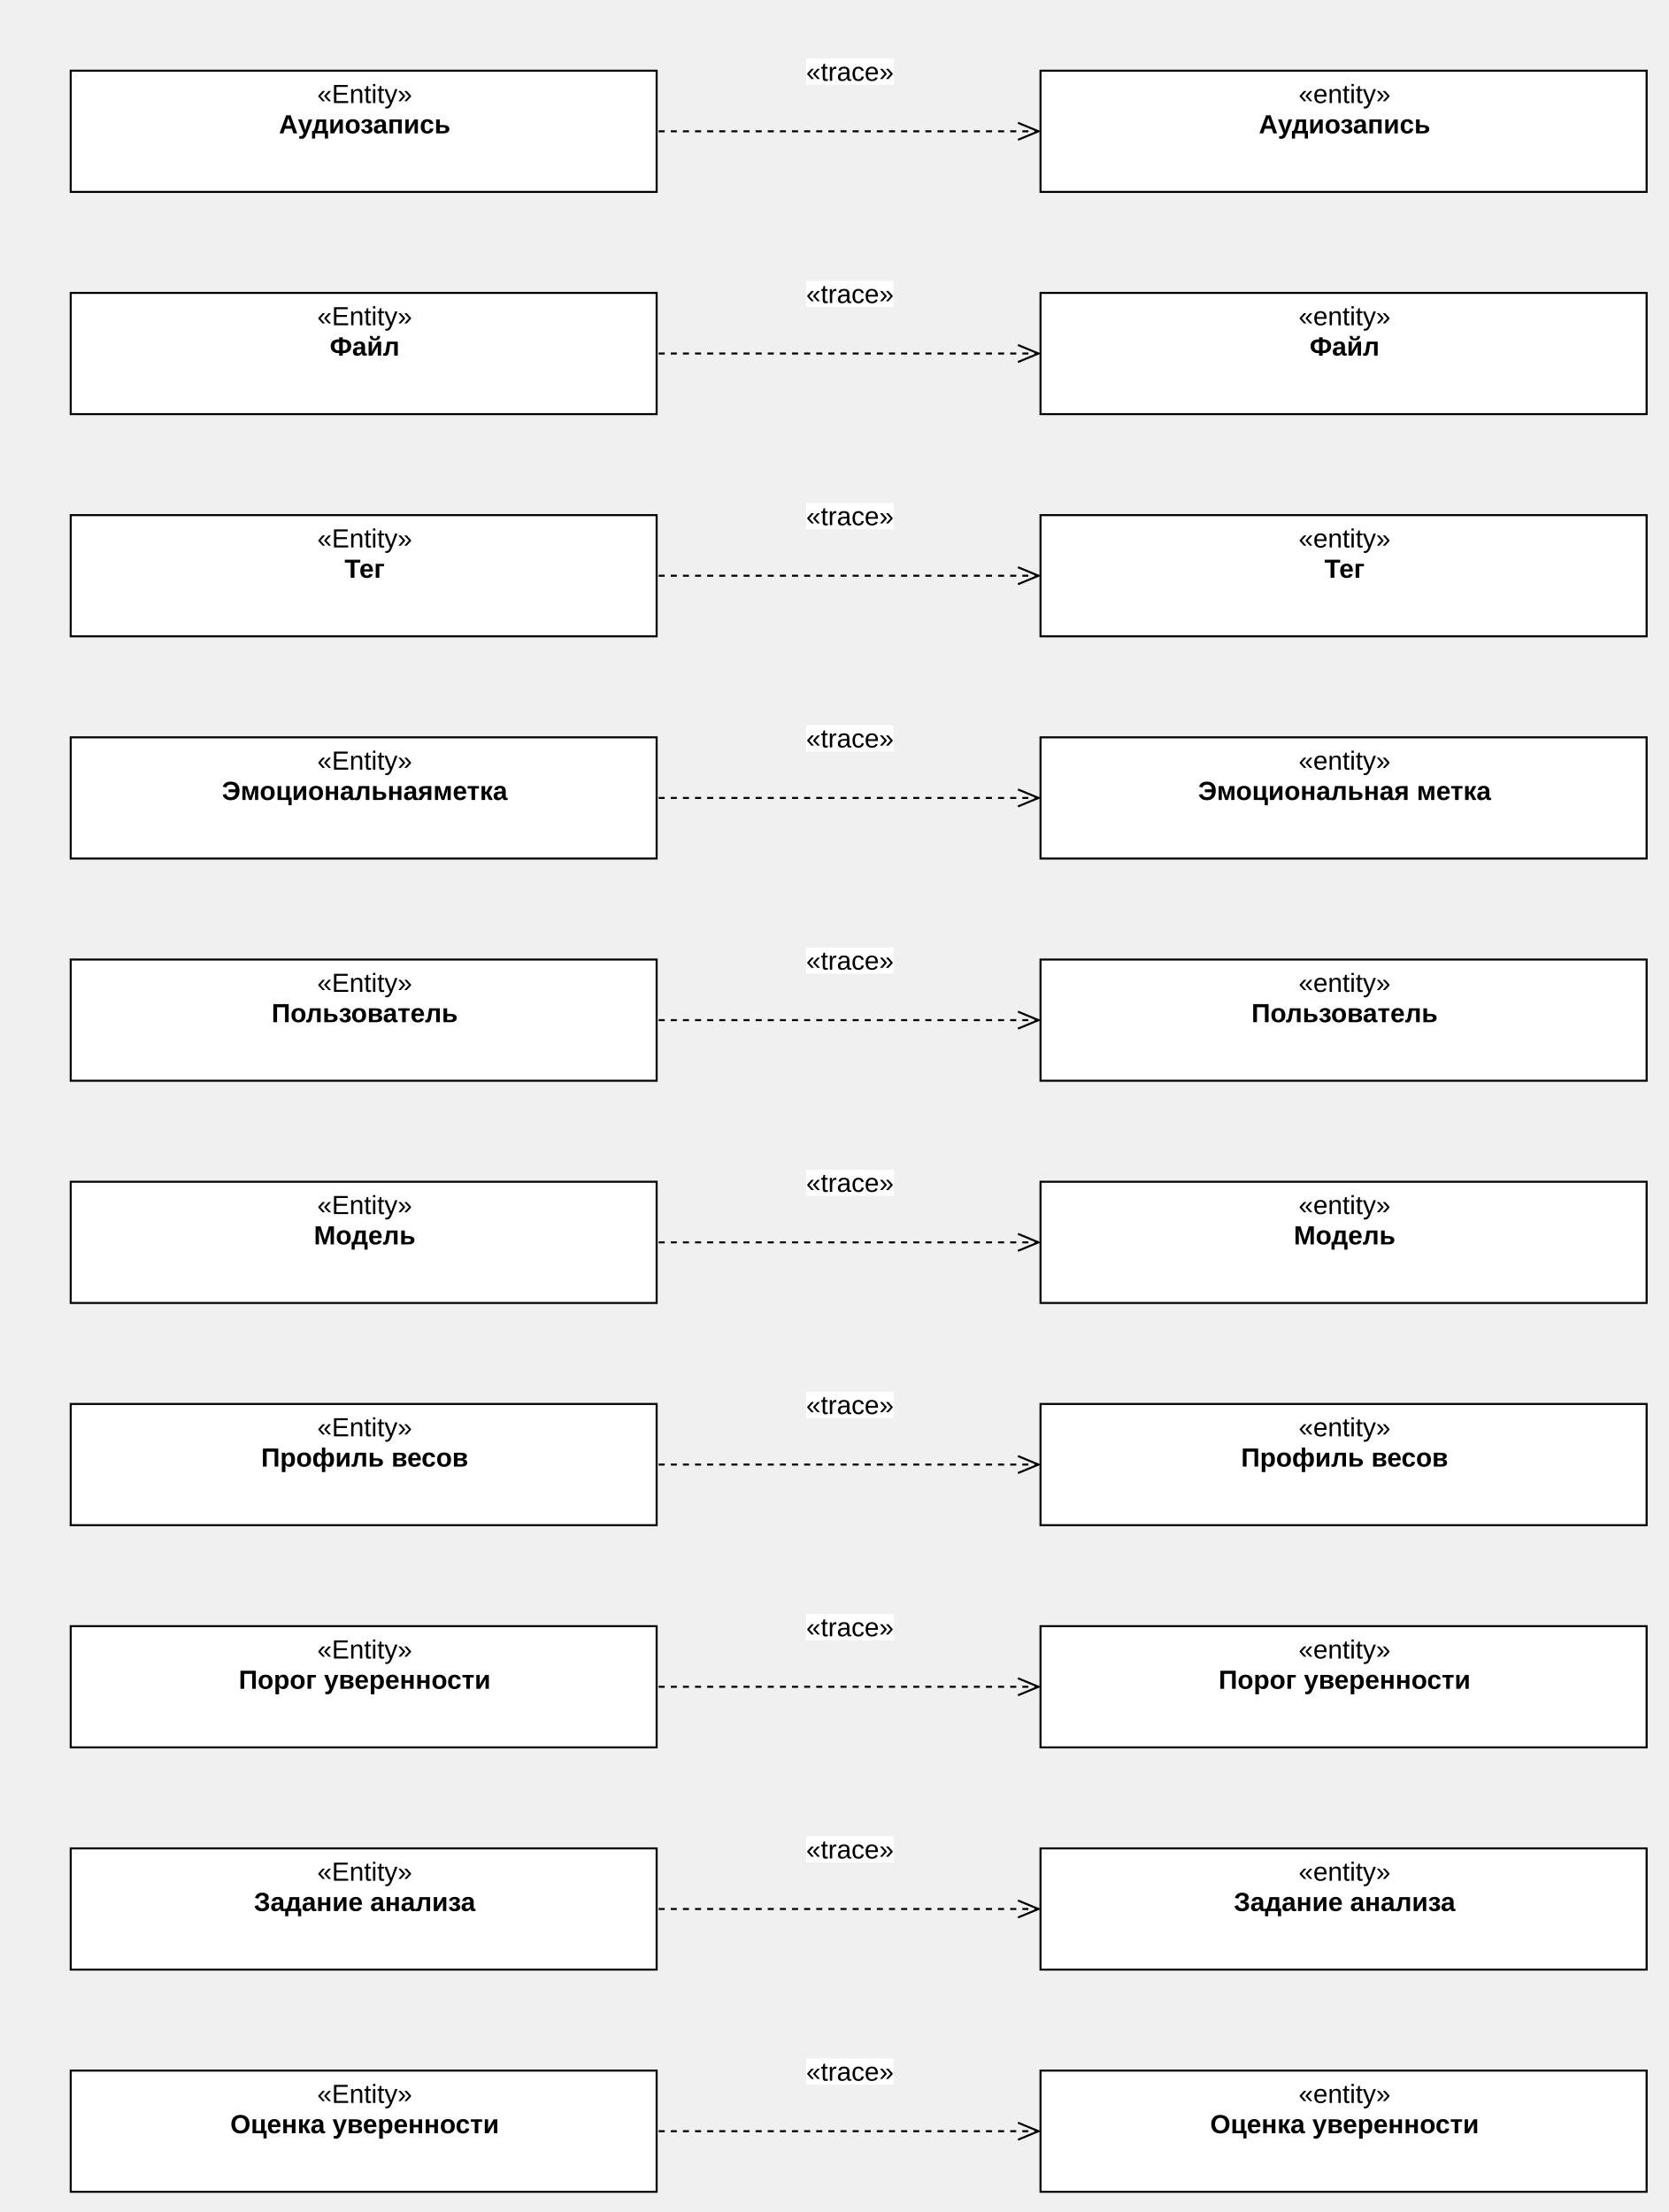
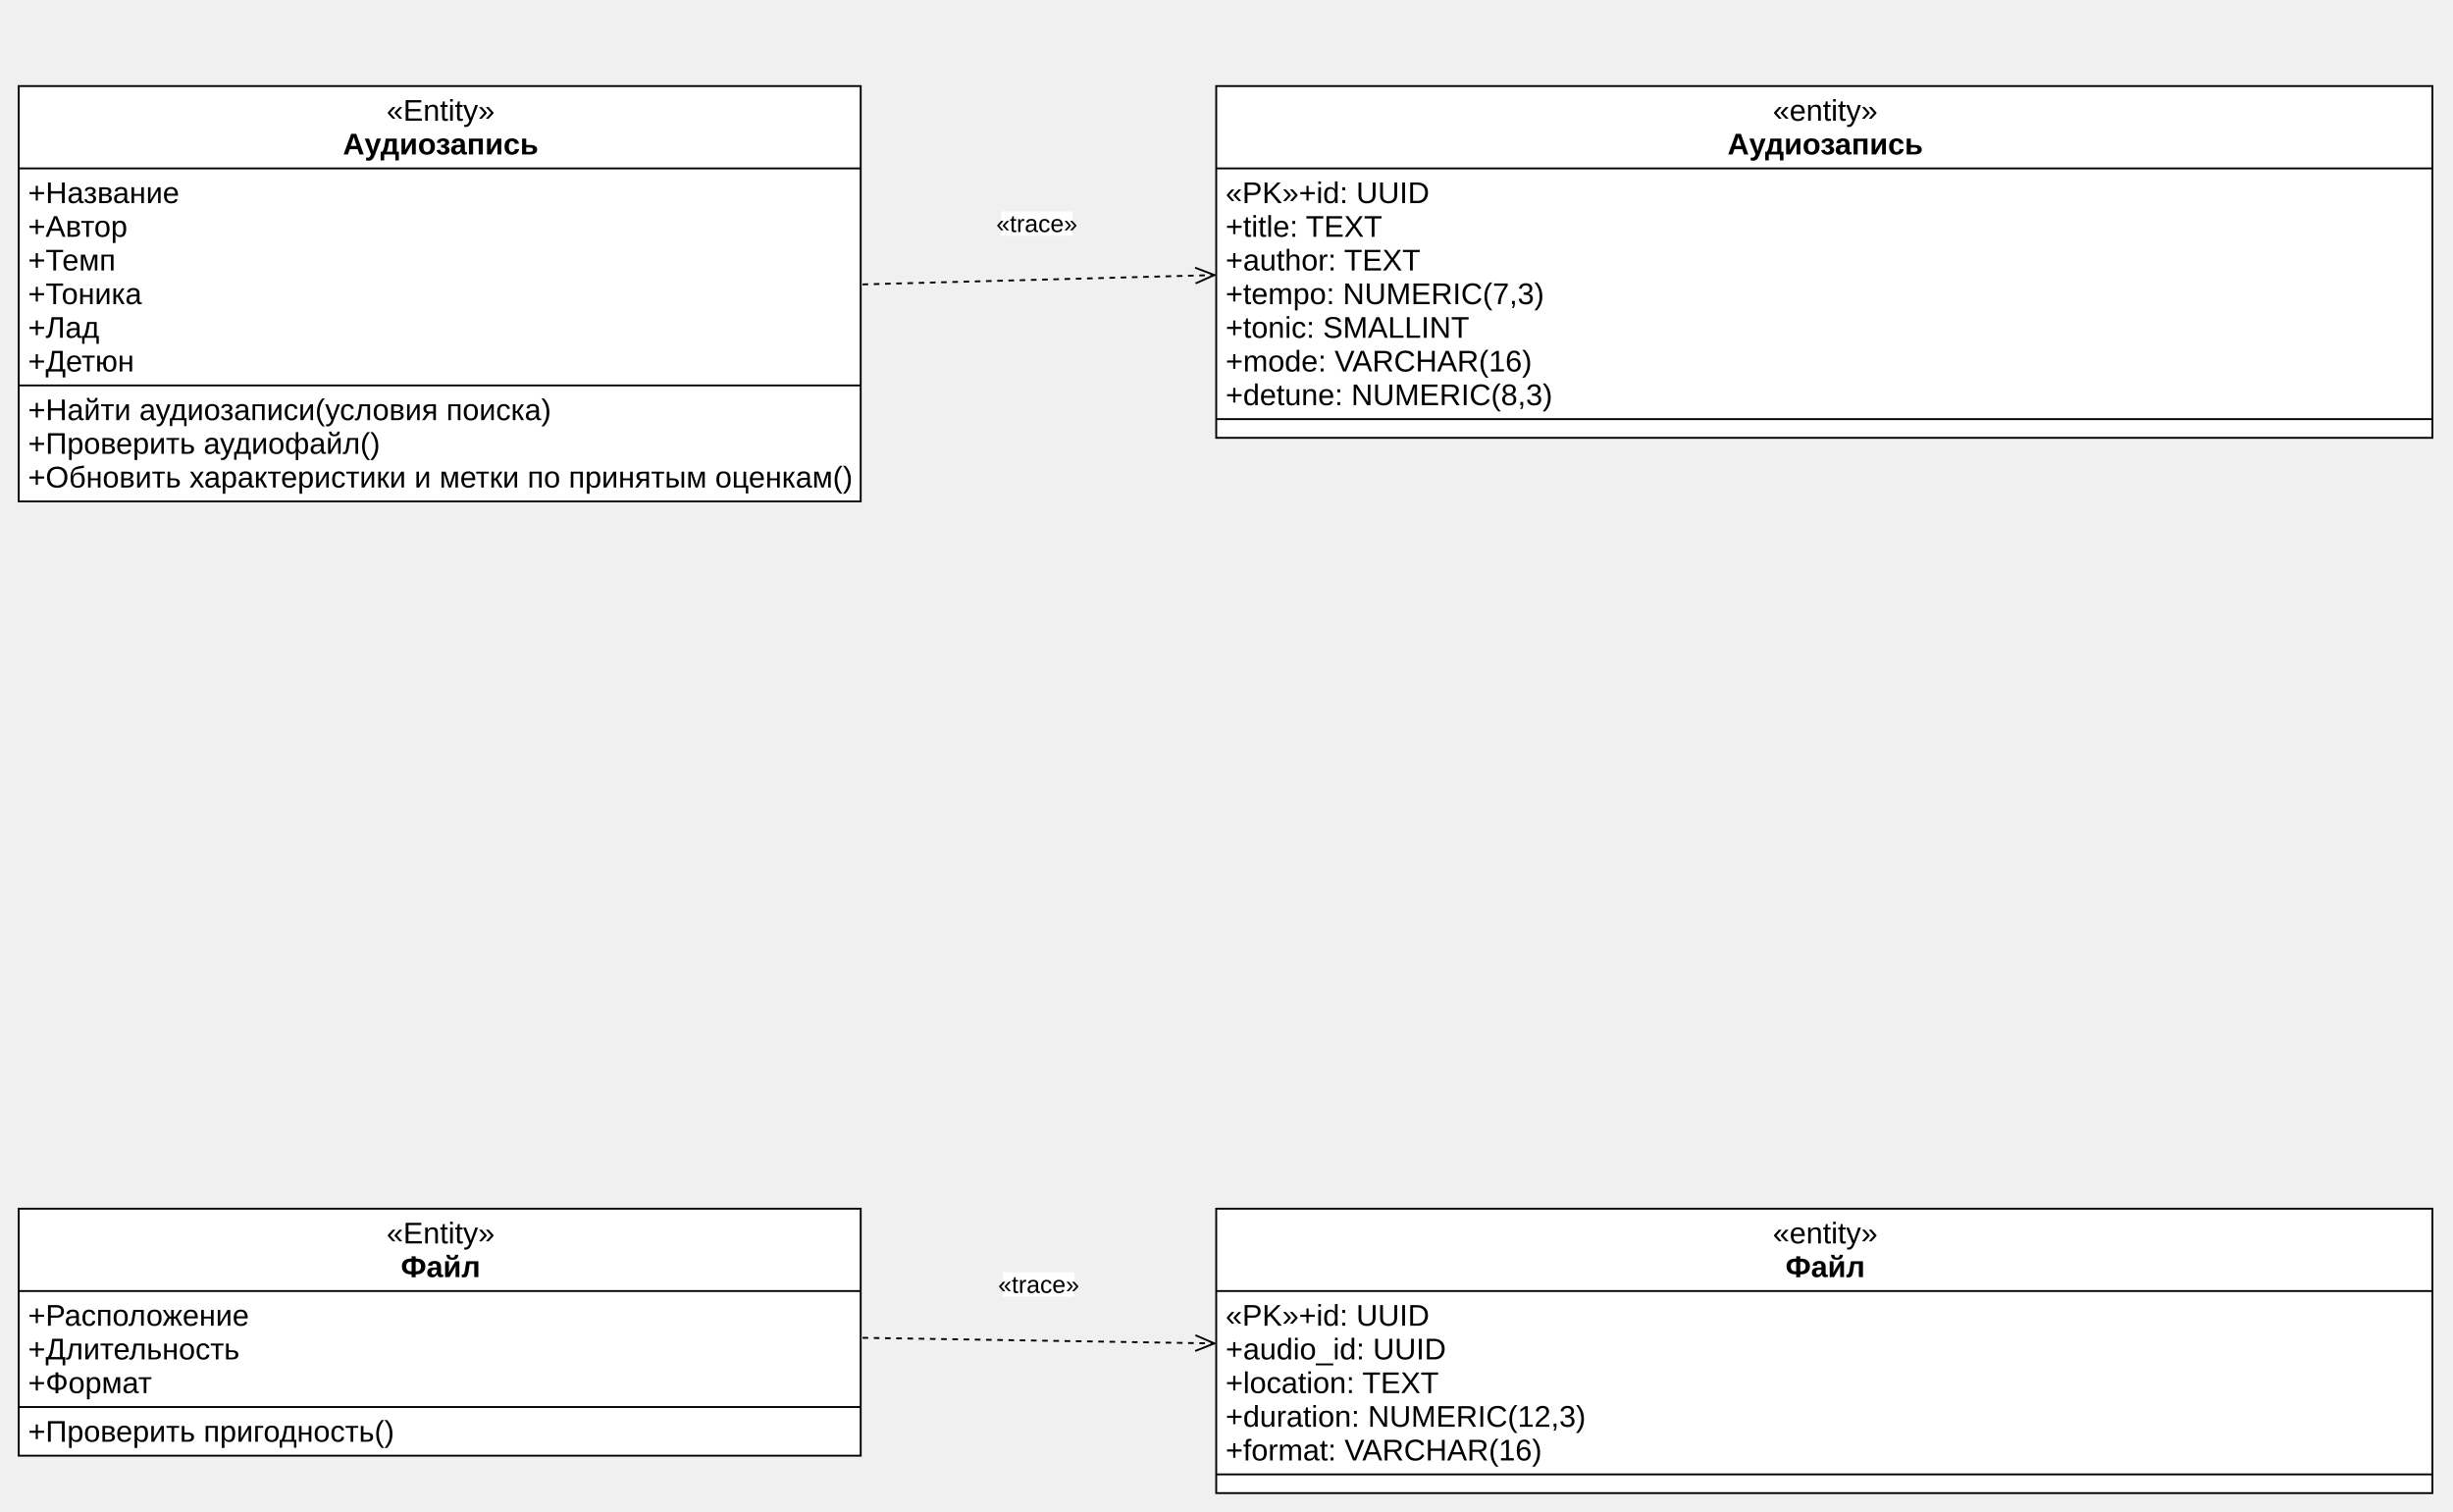
- <svg xmlns="http://www.w3.org/2000/svg" version="1.1" width="826" height="1095">
+ <svg xmlns="http://www.w3.org/2000/svg" version="1.1" width="1311" height="808">
  <defs />
  <g>
    <g>
-       <rect fill="#ffffff" stroke="none" x="30" y="30" width="290" height="60" transform="matrix(1 0 0 1 5 5)" />
-     </g>
-     <g>
-       <path fill="none" stroke="#000000" paint-order="fill stroke markers" d=" M 35 35 L 325 35 L 325 95 L 35 95 L 35 35 Z Z" stroke-miterlimit="10" stroke-dasharray="" />
-     </g>
-     <g>
-       <g>
-         <path fill="none" stroke="none" />
-         <text fill="#000000" stroke="none" font-family="Arial" font-size="13px" font-style="normal" font-weight="normal" text-decoration="undefined" x="175.5" y="41.5" text-anchor="middle" dominant-baseline="central" transform="matrix(1 0 0 1 5 5)">«Entity»</text>
-       </g>
-     </g>
-     <g>
-       <g>
-         <path fill="none" stroke="none" />
-         <text fill="#000000" stroke="none" font-family="Arial" font-size="13px" font-style="normal" font-weight="bold" text-decoration="undefined" x="175.5" y="56.5" text-anchor="middle" dominant-baseline="central" transform="matrix(1 0 0 1 5 5)">Аудиозапись</text>
-       </g>
-     </g>
-     <g>
-       <rect fill="#ffffff" stroke="none" x="510" y="30" width="300" height="60" transform="matrix(1 0 0 1 5 5)" />
-     </g>
-     <g>
-       <path fill="none" stroke="#000000" paint-order="fill stroke markers" d=" M 515 35 L 815 35 L 815 95 L 515 95 L 515 35 Z Z" stroke-miterlimit="10" stroke-dasharray="" />
-     </g>
-     <g>
-       <g>
-         <path fill="none" stroke="none" />
-         <text fill="#000000" stroke="none" font-family="Arial" font-size="13px" font-style="normal" font-weight="normal" text-decoration="undefined" x="660.5" y="41.5" text-anchor="middle" dominant-baseline="central" transform="matrix(1 0 0 1 5 5)">«entity»</text>
-       </g>
-     </g>
-     <g>
-       <g>
-         <path fill="none" stroke="none" />
-         <text fill="#000000" stroke="none" font-family="Arial" font-size="13px" font-style="normal" font-weight="bold" text-decoration="undefined" x="660.5" y="56.5" text-anchor="middle" dominant-baseline="central" transform="matrix(1 0 0 1 5 5)">Аудиозапись</text>
-       </g>
-     </g>
-     <g>
-       <path fill="none" stroke="#000000" paint-order="fill stroke markers" d=" M 326 65 L 514 65" stroke-miterlimit="10" stroke-dasharray="3" />
-     </g>
-     <g>
-       <path fill="none" stroke="#000000" paint-order="fill stroke markers" d=" M 503.837 69.21 L 514 65 L 503.837 60.79" stroke-miterlimit="10" stroke-dasharray="" />
-     </g>
-     <g>
-       <rect fill="#ffffff" stroke="none" x="394" y="24" width="43.361" height="13" transform="matrix(1 0 0 1 5 5)" />
-     </g>
-     <g>
-       <g>
-         <path fill="none" stroke="none" />
-         <text fill="#000000" stroke="none" font-family="Arial" font-size="13px" font-style="normal" font-weight="normal" text-decoration="undefined" x="415.68" y="30.5" text-anchor="middle" dominant-baseline="central" transform="matrix(1 0 0 1 5 5)">«trace»</text>
-       </g>
-     </g>
-     <g>
-       <rect fill="#ffffff" stroke="none" x="30" y="140" width="290" height="60" transform="matrix(1 0 0 1 5 5)" />
-     </g>
-     <g>
-       <path fill="none" stroke="#000000" paint-order="fill stroke markers" d=" M 35 145 L 325 145 L 325 205 L 35 205 L 35 145 Z Z" stroke-miterlimit="10" stroke-dasharray="" />
-     </g>
-     <g>
-       <g>
-         <path fill="none" stroke="none" />
-         <text fill="#000000" stroke="none" font-family="Arial" font-size="13px" font-style="normal" font-weight="normal" text-decoration="undefined" x="175.5" y="151.5" text-anchor="middle" dominant-baseline="central" transform="matrix(1 0 0 1 5 5)">«Entity»</text>
-       </g>
-     </g>
-     <g>
-       <g>
-         <path fill="none" stroke="none" />
-         <text fill="#000000" stroke="none" font-family="Arial" font-size="13px" font-style="normal" font-weight="bold" text-decoration="undefined" x="175.5" y="166.5" text-anchor="middle" dominant-baseline="central" transform="matrix(1 0 0 1 5 5)">Файл</text>
-       </g>
-     </g>
-     <g>
-       <rect fill="#ffffff" stroke="none" x="510" y="140" width="300" height="60" transform="matrix(1 0 0 1 5 5)" />
-     </g>
-     <g>
-       <path fill="none" stroke="#000000" paint-order="fill stroke markers" d=" M 515 145 L 815 145 L 815 205 L 515 205 L 515 145 Z Z" stroke-miterlimit="10" stroke-dasharray="" />
-     </g>
-     <g>
-       <g>
-         <path fill="none" stroke="none" />
-         <text fill="#000000" stroke="none" font-family="Arial" font-size="13px" font-style="normal" font-weight="normal" text-decoration="undefined" x="660.5" y="151.5" text-anchor="middle" dominant-baseline="central" transform="matrix(1 0 0 1 5 5)">«entity»</text>
-       </g>
-     </g>
-     <g>
-       <g>
-         <path fill="none" stroke="none" />
-         <text fill="#000000" stroke="none" font-family="Arial" font-size="13px" font-style="normal" font-weight="bold" text-decoration="undefined" x="660.5" y="166.5" text-anchor="middle" dominant-baseline="central" transform="matrix(1 0 0 1 5 5)">Файл</text>
-       </g>
-     </g>
-     <g>
-       <path fill="none" stroke="#000000" paint-order="fill stroke markers" d=" M 326 175 L 514 175" stroke-miterlimit="10" stroke-dasharray="3" />
-     </g>
-     <g>
-       <path fill="none" stroke="#000000" paint-order="fill stroke markers" d=" M 503.837 179.21 L 514 175 L 503.837 170.79" stroke-miterlimit="10" stroke-dasharray="" />
-     </g>
-     <g>
-       <rect fill="#ffffff" stroke="none" x="394" y="134" width="43.361" height="13" transform="matrix(1 0 0 1 5 5)" />
-     </g>
-     <g>
-       <g>
-         <path fill="none" stroke="none" />
-         <text fill="#000000" stroke="none" font-family="Arial" font-size="13px" font-style="normal" font-weight="normal" text-decoration="undefined" x="415.68" y="140.5" text-anchor="middle" dominant-baseline="central" transform="matrix(1 0 0 1 5 5)">«trace»</text>
-       </g>
-     </g>
-     <g>
-       <rect fill="#ffffff" stroke="none" x="30" y="250" width="290" height="60" transform="matrix(1 0 0 1 5 5)" />
-     </g>
-     <g>
-       <path fill="none" stroke="#000000" paint-order="fill stroke markers" d=" M 35 255 L 325 255 L 325 315 L 35 315 L 35 255 Z Z" stroke-miterlimit="10" stroke-dasharray="" />
-     </g>
-     <g>
-       <g>
-         <path fill="none" stroke="none" />
-         <text fill="#000000" stroke="none" font-family="Arial" font-size="13px" font-style="normal" font-weight="normal" text-decoration="undefined" x="175.5" y="261.5" text-anchor="middle" dominant-baseline="central" transform="matrix(1 0 0 1 5 5)">«Entity»</text>
-       </g>
-     </g>
-     <g>
-       <g>
-         <path fill="none" stroke="none" />
-         <text fill="#000000" stroke="none" font-family="Arial" font-size="13px" font-style="normal" font-weight="bold" text-decoration="undefined" x="175.5" y="276.5" text-anchor="middle" dominant-baseline="central" transform="matrix(1 0 0 1 5 5)">Тег</text>
-       </g>
-     </g>
-     <g>
-       <rect fill="#ffffff" stroke="none" x="510" y="250" width="300" height="60" transform="matrix(1 0 0 1 5 5)" />
-     </g>
-     <g>
-       <path fill="none" stroke="#000000" paint-order="fill stroke markers" d=" M 515 255 L 815 255 L 815 315 L 515 315 L 515 255 Z Z" stroke-miterlimit="10" stroke-dasharray="" />
-     </g>
-     <g>
-       <g>
-         <path fill="none" stroke="none" />
-         <text fill="#000000" stroke="none" font-family="Arial" font-size="13px" font-style="normal" font-weight="normal" text-decoration="undefined" x="660.5" y="261.5" text-anchor="middle" dominant-baseline="central" transform="matrix(1 0 0 1 5 5)">«entity»</text>
-       </g>
-     </g>
-     <g>
-       <g>
-         <path fill="none" stroke="none" />
-         <text fill="#000000" stroke="none" font-family="Arial" font-size="13px" font-style="normal" font-weight="bold" text-decoration="undefined" x="660.5" y="276.5" text-anchor="middle" dominant-baseline="central" transform="matrix(1 0 0 1 5 5)">Тег</text>
-       </g>
-     </g>
-     <g>
-       <path fill="none" stroke="#000000" paint-order="fill stroke markers" d=" M 326 285 L 514 285" stroke-miterlimit="10" stroke-dasharray="3" />
-     </g>
-     <g>
-       <path fill="none" stroke="#000000" paint-order="fill stroke markers" d=" M 503.837 289.21 L 514 285 L 503.837 280.79" stroke-miterlimit="10" stroke-dasharray="" />
-     </g>
-     <g>
-       <rect fill="#ffffff" stroke="none" x="394" y="244" width="43.361" height="13" transform="matrix(1 0 0 1 5 5)" />
-     </g>
-     <g>
-       <g>
-         <path fill="none" stroke="none" />
-         <text fill="#000000" stroke="none" font-family="Arial" font-size="13px" font-style="normal" font-weight="normal" text-decoration="undefined" x="415.68" y="250.5" text-anchor="middle" dominant-baseline="central" transform="matrix(1 0 0 1 5 5)">«trace»</text>
-       </g>
-     </g>
-     <g>
-       <rect fill="#ffffff" stroke="none" x="30" y="360" width="290" height="60" transform="matrix(1 0 0 1 5 5)" />
-     </g>
-     <g>
-       <path fill="none" stroke="#000000" paint-order="fill stroke markers" d=" M 35 365 L 325 365 L 325 425 L 35 425 L 35 365 Z Z" stroke-miterlimit="10" stroke-dasharray="" />
-     </g>
-     <g>
-       <g>
-         <path fill="none" stroke="none" />
-         <text fill="#000000" stroke="none" font-family="Arial" font-size="13px" font-style="normal" font-weight="normal" text-decoration="undefined" x="175.5" y="371.5" text-anchor="middle" dominant-baseline="central" transform="matrix(1 0 0 1 5 5)">«Entity»</text>
-       </g>
-     </g>
-     <g>
-       <g>
-         <path fill="none" stroke="none" />
-         <text fill="#000000" stroke="none" font-family="Arial" font-size="13px" font-style="normal" font-weight="bold" text-decoration="undefined" x="175.5" y="386.5" text-anchor="middle" dominant-baseline="central" transform="matrix(1 0 0 1 5 5)">Эмоциональная
- метка</text>
-       </g>
-     </g>
-     <g>
-       <rect fill="#ffffff" stroke="none" x="510" y="360" width="300" height="60" transform="matrix(1 0 0 1 5 5)" />
-     </g>
-     <g>
-       <path fill="none" stroke="#000000" paint-order="fill stroke markers" d=" M 515 365 L 815 365 L 815 425 L 515 425 L 515 365 Z Z" stroke-miterlimit="10" stroke-dasharray="" />
-     </g>
-     <g>
-       <g>
-         <path fill="none" stroke="none" />
-         <text fill="#000000" stroke="none" font-family="Arial" font-size="13px" font-style="normal" font-weight="normal" text-decoration="undefined" x="660.5" y="371.5" text-anchor="middle" dominant-baseline="central" transform="matrix(1 0 0 1 5 5)">«entity»</text>
-       </g>
-     </g>
-     <g>
-       <g>
-         <path fill="none" stroke="none" />
-         <text fill="#000000" stroke="none" font-family="Arial" font-size="13px" font-style="normal" font-weight="bold" text-decoration="undefined" x="660.5" y="386.5" text-anchor="middle" dominant-baseline="central" transform="matrix(1 0 0 1 5 5)">Эмоциональная метка</text>
-       </g>
-     </g>
-     <g>
-       <path fill="none" stroke="#000000" paint-order="fill stroke markers" d=" M 326 395 L 514 395" stroke-miterlimit="10" stroke-dasharray="3" />
-     </g>
-     <g>
-       <path fill="none" stroke="#000000" paint-order="fill stroke markers" d=" M 503.837 399.21 L 514 395 L 503.837 390.79" stroke-miterlimit="10" stroke-dasharray="" />
-     </g>
-     <g>
-       <rect fill="#ffffff" stroke="none" x="394" y="354" width="43.361" height="13" transform="matrix(1 0 0 1 5 5)" />
-     </g>
-     <g>
-       <g>
-         <path fill="none" stroke="none" />
-         <text fill="#000000" stroke="none" font-family="Arial" font-size="13px" font-style="normal" font-weight="normal" text-decoration="undefined" x="415.68" y="360.5" text-anchor="middle" dominant-baseline="central" transform="matrix(1 0 0 1 5 5)">«trace»</text>
-       </g>
-     </g>
-     <g>
-       <rect fill="#ffffff" stroke="none" x="30" y="470" width="290" height="60" transform="matrix(1 0 0 1 5 5)" />
-     </g>
-     <g>
-       <path fill="none" stroke="#000000" paint-order="fill stroke markers" d=" M 35 475 L 325 475 L 325 535 L 35 535 L 35 475 Z Z" stroke-miterlimit="10" stroke-dasharray="" />
-     </g>
-     <g>
-       <g>
-         <path fill="none" stroke="none" />
-         <text fill="#000000" stroke="none" font-family="Arial" font-size="13px" font-style="normal" font-weight="normal" text-decoration="undefined" x="175.5" y="481.5" text-anchor="middle" dominant-baseline="central" transform="matrix(1 0 0 1 5 5)">«Entity»</text>
-       </g>
-     </g>
-     <g>
-       <g>
-         <path fill="none" stroke="none" />
-         <text fill="#000000" stroke="none" font-family="Arial" font-size="13px" font-style="normal" font-weight="bold" text-decoration="undefined" x="175.5" y="496.5" text-anchor="middle" dominant-baseline="central" transform="matrix(1 0 0 1 5 5)">Пользователь</text>
-       </g>
-     </g>
-     <g>
-       <rect fill="#ffffff" stroke="none" x="510" y="470" width="300" height="60" transform="matrix(1 0 0 1 5 5)" />
-     </g>
-     <g>
-       <path fill="none" stroke="#000000" paint-order="fill stroke markers" d=" M 515 475 L 815 475 L 815 535 L 515 535 L 515 475 Z Z" stroke-miterlimit="10" stroke-dasharray="" />
-     </g>
-     <g>
-       <g>
-         <path fill="none" stroke="none" />
-         <text fill="#000000" stroke="none" font-family="Arial" font-size="13px" font-style="normal" font-weight="normal" text-decoration="undefined" x="660.5" y="481.5" text-anchor="middle" dominant-baseline="central" transform="matrix(1 0 0 1 5 5)">«entity»</text>
-       </g>
-     </g>
-     <g>
-       <g>
-         <path fill="none" stroke="none" />
-         <text fill="#000000" stroke="none" font-family="Arial" font-size="13px" font-style="normal" font-weight="bold" text-decoration="undefined" x="660.5" y="496.5" text-anchor="middle" dominant-baseline="central" transform="matrix(1 0 0 1 5 5)">Пользователь</text>
-       </g>
-     </g>
-     <g>
-       <path fill="none" stroke="#000000" paint-order="fill stroke markers" d=" M 326 505 L 514 505" stroke-miterlimit="10" stroke-dasharray="3" />
-     </g>
-     <g>
-       <path fill="none" stroke="#000000" paint-order="fill stroke markers" d=" M 503.837 509.21 L 514 505 L 503.837 500.79" stroke-miterlimit="10" stroke-dasharray="" />
-     </g>
-     <g>
-       <rect fill="#ffffff" stroke="none" x="394" y="464" width="43.361" height="13" transform="matrix(1 0 0 1 5 5)" />
-     </g>
-     <g>
-       <g>
-         <path fill="none" stroke="none" />
-         <text fill="#000000" stroke="none" font-family="Arial" font-size="13px" font-style="normal" font-weight="normal" text-decoration="undefined" x="415.68" y="470.5" text-anchor="middle" dominant-baseline="central" transform="matrix(1 0 0 1 5 5)">«trace»</text>
-       </g>
-     </g>
-     <g>
-       <rect fill="#ffffff" stroke="none" x="30" y="580" width="290" height="60" transform="matrix(1 0 0 1 5 5)" />
-     </g>
-     <g>
-       <path fill="none" stroke="#000000" paint-order="fill stroke markers" d=" M 35 585 L 325 585 L 325 645 L 35 645 L 35 585 Z Z" stroke-miterlimit="10" stroke-dasharray="" />
-     </g>
-     <g>
-       <g>
-         <path fill="none" stroke="none" />
-         <text fill="#000000" stroke="none" font-family="Arial" font-size="13px" font-style="normal" font-weight="normal" text-decoration="undefined" x="175.5" y="591.5" text-anchor="middle" dominant-baseline="central" transform="matrix(1 0 0 1 5 5)">«Entity»</text>
-       </g>
-     </g>
-     <g>
-       <g>
-         <path fill="none" stroke="none" />
-         <text fill="#000000" stroke="none" font-family="Arial" font-size="13px" font-style="normal" font-weight="bold" text-decoration="undefined" x="175.5" y="606.5" text-anchor="middle" dominant-baseline="central" transform="matrix(1 0 0 1 5 5)">Модель</text>
-       </g>
-     </g>
-     <g>
-       <rect fill="#ffffff" stroke="none" x="510" y="580" width="300" height="60" transform="matrix(1 0 0 1 5 5)" />
-     </g>
-     <g>
-       <path fill="none" stroke="#000000" paint-order="fill stroke markers" d=" M 515 585 L 815 585 L 815 645 L 515 645 L 515 585 Z Z" stroke-miterlimit="10" stroke-dasharray="" />
-     </g>
-     <g>
-       <g>
-         <path fill="none" stroke="none" />
-         <text fill="#000000" stroke="none" font-family="Arial" font-size="13px" font-style="normal" font-weight="normal" text-decoration="undefined" x="660.5" y="591.5" text-anchor="middle" dominant-baseline="central" transform="matrix(1 0 0 1 5 5)">«entity»</text>
-       </g>
-     </g>
-     <g>
-       <g>
-         <path fill="none" stroke="none" />
-         <text fill="#000000" stroke="none" font-family="Arial" font-size="13px" font-style="normal" font-weight="bold" text-decoration="undefined" x="660.5" y="606.5" text-anchor="middle" dominant-baseline="central" transform="matrix(1 0 0 1 5 5)">Модель</text>
-       </g>
-     </g>
-     <g>
-       <path fill="none" stroke="#000000" paint-order="fill stroke markers" d=" M 326 615 L 514 615" stroke-miterlimit="10" stroke-dasharray="3" />
-     </g>
-     <g>
-       <path fill="none" stroke="#000000" paint-order="fill stroke markers" d=" M 503.837 619.21 L 514 615 L 503.837 610.79" stroke-miterlimit="10" stroke-dasharray="" />
-     </g>
-     <g>
-       <rect fill="#ffffff" stroke="none" x="394" y="574" width="43.361" height="13" transform="matrix(1 0 0 1 5 5)" />
-     </g>
-     <g>
-       <g>
-         <path fill="none" stroke="none" />
-         <text fill="#000000" stroke="none" font-family="Arial" font-size="13px" font-style="normal" font-weight="normal" text-decoration="undefined" x="415.68" y="580.5" text-anchor="middle" dominant-baseline="central" transform="matrix(1 0 0 1 5 5)">«trace»</text>
-       </g>
-     </g>
-     <g>
-       <rect fill="#ffffff" stroke="none" x="30" y="690" width="290" height="60" transform="matrix(1 0 0 1 5 5)" />
-     </g>
-     <g>
-       <path fill="none" stroke="#000000" paint-order="fill stroke markers" d=" M 35 695 L 325 695 L 325 755 L 35 755 L 35 695 Z Z" stroke-miterlimit="10" stroke-dasharray="" />
-     </g>
-     <g>
-       <g>
-         <path fill="none" stroke="none" />
-         <text fill="#000000" stroke="none" font-family="Arial" font-size="13px" font-style="normal" font-weight="normal" text-decoration="undefined" x="175.5" y="701.5" text-anchor="middle" dominant-baseline="central" transform="matrix(1 0 0 1 5 5)">«Entity»</text>
-       </g>
-     </g>
-     <g>
-       <g>
-         <path fill="none" stroke="none" />
-         <text fill="#000000" stroke="none" font-family="Arial" font-size="13px" font-style="normal" font-weight="bold" text-decoration="undefined" x="175.5" y="716.5" text-anchor="middle" dominant-baseline="central" transform="matrix(1 0 0 1 5 5)">Профиль весов</text>
-       </g>
-     </g>
-     <g>
-       <rect fill="#ffffff" stroke="none" x="510" y="690" width="300" height="60" transform="matrix(1 0 0 1 5 5)" />
-     </g>
-     <g>
-       <path fill="none" stroke="#000000" paint-order="fill stroke markers" d=" M 515 695 L 815 695 L 815 755 L 515 755 L 515 695 Z Z" stroke-miterlimit="10" stroke-dasharray="" />
-     </g>
-     <g>
-       <g>
-         <path fill="none" stroke="none" />
-         <text fill="#000000" stroke="none" font-family="Arial" font-size="13px" font-style="normal" font-weight="normal" text-decoration="undefined" x="660.5" y="701.5" text-anchor="middle" dominant-baseline="central" transform="matrix(1 0 0 1 5 5)">«entity»</text>
-       </g>
-     </g>
-     <g>
-       <g>
-         <path fill="none" stroke="none" />
-         <text fill="#000000" stroke="none" font-family="Arial" font-size="13px" font-style="normal" font-weight="bold" text-decoration="undefined" x="660.5" y="716.5" text-anchor="middle" dominant-baseline="central" transform="matrix(1 0 0 1 5 5)">Профиль весов</text>
-       </g>
-     </g>
-     <g>
-       <path fill="none" stroke="#000000" paint-order="fill stroke markers" d=" M 326 725 L 514 725" stroke-miterlimit="10" stroke-dasharray="3" />
-     </g>
-     <g>
-       <path fill="none" stroke="#000000" paint-order="fill stroke markers" d=" M 503.837 729.21 L 514 725 L 503.837 720.79" stroke-miterlimit="10" stroke-dasharray="" />
-     </g>
-     <g>
-       <rect fill="#ffffff" stroke="none" x="394" y="684" width="43.361" height="13" transform="matrix(1 0 0 1 5 5)" />
-     </g>
-     <g>
-       <g>
-         <path fill="none" stroke="none" />
-         <text fill="#000000" stroke="none" font-family="Arial" font-size="13px" font-style="normal" font-weight="normal" text-decoration="undefined" x="415.68" y="690.5" text-anchor="middle" dominant-baseline="central" transform="matrix(1 0 0 1 5 5)">«trace»</text>
-       </g>
-     </g>
-     <g>
-       <rect fill="#ffffff" stroke="none" x="30" y="800" width="290" height="60" transform="matrix(1 0 0 1 5 5)" />
-     </g>
-     <g>
-       <path fill="none" stroke="#000000" paint-order="fill stroke markers" d=" M 35 805 L 325 805 L 325 865 L 35 865 L 35 805 Z Z" stroke-miterlimit="10" stroke-dasharray="" />
-     </g>
-     <g>
-       <g>
-         <path fill="none" stroke="none" />
-         <text fill="#000000" stroke="none" font-family="Arial" font-size="13px" font-style="normal" font-weight="normal" text-decoration="undefined" x="175.5" y="811.5" text-anchor="middle" dominant-baseline="central" transform="matrix(1 0 0 1 5 5)">«Entity»</text>
-       </g>
-     </g>
-     <g>
-       <g>
-         <path fill="none" stroke="none" />
-         <text fill="#000000" stroke="none" font-family="Arial" font-size="13px" font-style="normal" font-weight="bold" text-decoration="undefined" x="175.5" y="826.5" text-anchor="middle" dominant-baseline="central" transform="matrix(1 0 0 1 5 5)">Порог уверенности</text>
-       </g>
-     </g>
-     <g>
-       <rect fill="#ffffff" stroke="none" x="510" y="800" width="300" height="60" transform="matrix(1 0 0 1 5 5)" />
-     </g>
-     <g>
-       <path fill="none" stroke="#000000" paint-order="fill stroke markers" d=" M 515 805 L 815 805 L 815 865 L 515 865 L 515 805 Z Z" stroke-miterlimit="10" stroke-dasharray="" />
-     </g>
-     <g>
-       <g>
-         <path fill="none" stroke="none" />
-         <text fill="#000000" stroke="none" font-family="Arial" font-size="13px" font-style="normal" font-weight="normal" text-decoration="undefined" x="660.5" y="811.5" text-anchor="middle" dominant-baseline="central" transform="matrix(1 0 0 1 5 5)">«entity»</text>
-       </g>
-     </g>
-     <g>
-       <g>
-         <path fill="none" stroke="none" />
-         <text fill="#000000" stroke="none" font-family="Arial" font-size="13px" font-style="normal" font-weight="bold" text-decoration="undefined" x="660.5" y="826.5" text-anchor="middle" dominant-baseline="central" transform="matrix(1 0 0 1 5 5)">Порог уверенности</text>
-       </g>
-     </g>
-     <g>
-       <path fill="none" stroke="#000000" paint-order="fill stroke markers" d=" M 326 835 L 514 835" stroke-miterlimit="10" stroke-dasharray="3" />
-     </g>
-     <g>
-       <path fill="none" stroke="#000000" paint-order="fill stroke markers" d=" M 503.837 839.21 L 514 835 L 503.837 830.79" stroke-miterlimit="10" stroke-dasharray="" />
-     </g>
-     <g>
-       <rect fill="#ffffff" stroke="none" x="394" y="794" width="43.361" height="13" transform="matrix(1 0 0 1 5 5)" />
-     </g>
-     <g>
-       <g>
-         <path fill="none" stroke="none" />
-         <text fill="#000000" stroke="none" font-family="Arial" font-size="13px" font-style="normal" font-weight="normal" text-decoration="undefined" x="415.68" y="800.5" text-anchor="middle" dominant-baseline="central" transform="matrix(1 0 0 1 5 5)">«trace»</text>
-       </g>
-     </g>
-     <g>
-       <rect fill="#ffffff" stroke="none" x="30" y="910" width="290" height="60" transform="matrix(1 0 0 1 5 5)" />
-     </g>
-     <g>
-       <path fill="none" stroke="#000000" paint-order="fill stroke markers" d=" M 35 915 L 325 915 L 325 975 L 35 975 L 35 915 Z Z" stroke-miterlimit="10" stroke-dasharray="" />
-     </g>
-     <g>
-       <g>
-         <path fill="none" stroke="none" />
-         <text fill="#000000" stroke="none" font-family="Arial" font-size="13px" font-style="normal" font-weight="normal" text-decoration="undefined" x="175.5" y="921.5" text-anchor="middle" dominant-baseline="central" transform="matrix(1 0 0 1 5 5)">«Entity»</text>
-       </g>
-     </g>
-     <g>
-       <g>
-         <path fill="none" stroke="none" />
-         <text fill="#000000" stroke="none" font-family="Arial" font-size="13px" font-style="normal" font-weight="bold" text-decoration="undefined" x="175.5" y="936.5" text-anchor="middle" dominant-baseline="central" transform="matrix(1 0 0 1 5 5)">Задание анализа</text>
-       </g>
-     </g>
-     <g>
-       <rect fill="#ffffff" stroke="none" x="510" y="910" width="300" height="60" transform="matrix(1 0 0 1 5 5)" />
-     </g>
-     <g>
-       <path fill="none" stroke="#000000" paint-order="fill stroke markers" d=" M 515 915 L 815 915 L 815 975 L 515 975 L 515 915 Z Z" stroke-miterlimit="10" stroke-dasharray="" />
-     </g>
-     <g>
-       <g>
-         <path fill="none" stroke="none" />
-         <text fill="#000000" stroke="none" font-family="Arial" font-size="13px" font-style="normal" font-weight="normal" text-decoration="undefined" x="660.5" y="921.5" text-anchor="middle" dominant-baseline="central" transform="matrix(1 0 0 1 5 5)">«entity»</text>
-       </g>
-     </g>
-     <g>
-       <g>
-         <path fill="none" stroke="none" />
-         <text fill="#000000" stroke="none" font-family="Arial" font-size="13px" font-style="normal" font-weight="bold" text-decoration="undefined" x="660.5" y="936.5" text-anchor="middle" dominant-baseline="central" transform="matrix(1 0 0 1 5 5)">Задание анализа</text>
-       </g>
-     </g>
-     <g>
-       <path fill="none" stroke="#000000" paint-order="fill stroke markers" d=" M 326 945 L 514 945" stroke-miterlimit="10" stroke-dasharray="3" />
-     </g>
-     <g>
-       <path fill="none" stroke="#000000" paint-order="fill stroke markers" d=" M 503.837 949.21 L 514 945 L 503.837 940.79" stroke-miterlimit="10" stroke-dasharray="" />
-     </g>
-     <g>
-       <rect fill="#ffffff" stroke="none" x="394" y="904" width="43.361" height="13" transform="matrix(1 0 0 1 5 5)" />
-     </g>
-     <g>
-       <g>
-         <path fill="none" stroke="none" />
-         <text fill="#000000" stroke="none" font-family="Arial" font-size="13px" font-style="normal" font-weight="normal" text-decoration="undefined" x="415.68" y="910.5" text-anchor="middle" dominant-baseline="central" transform="matrix(1 0 0 1 5 5)">«trace»</text>
-       </g>
-     </g>
-     <g>
-       <rect fill="#ffffff" stroke="none" x="30" y="1020" width="290" height="60" transform="matrix(1 0 0 1 5 5)" />
-     </g>
-     <g>
-       <path fill="none" stroke="#000000" paint-order="fill stroke markers" d=" M 35 1025 L 325 1025 L 325 1085 L 35 1085 L 35 1025 Z Z" stroke-miterlimit="10" stroke-dasharray="" />
-     </g>
-     <g>
-       <g>
-         <path fill="none" stroke="none" />
-         <text fill="#000000" stroke="none" font-family="Arial" font-size="13px" font-style="normal" font-weight="normal" text-decoration="undefined" x="175.5" y="1031.5" text-anchor="middle" dominant-baseline="central" transform="matrix(1 0 0 1 5 5)">«Entity»</text>
-       </g>
-     </g>
-     <g>
-       <g>
-         <path fill="none" stroke="none" />
-         <text fill="#000000" stroke="none" font-family="Arial" font-size="13px" font-style="normal" font-weight="bold" text-decoration="undefined" x="175.5" y="1046.5" text-anchor="middle" dominant-baseline="central" transform="matrix(1 0 0 1 5 5)">Оценка уверенности</text>
-       </g>
-     </g>
-     <g>
-       <rect fill="#ffffff" stroke="none" x="510" y="1020" width="300" height="60" transform="matrix(1 0 0 1 5 5)" />
-     </g>
-     <g>
-       <path fill="none" stroke="#000000" paint-order="fill stroke markers" d=" M 515 1025 L 815 1025 L 815 1085 L 515 1085 L 515 1025 Z Z" stroke-miterlimit="10" stroke-dasharray="" />
-     </g>
-     <g>
-       <g>
-         <path fill="none" stroke="none" />
-         <text fill="#000000" stroke="none" font-family="Arial" font-size="13px" font-style="normal" font-weight="normal" text-decoration="undefined" x="660.5" y="1031.5" text-anchor="middle" dominant-baseline="central" transform="matrix(1 0 0 1 5 5)">«entity»</text>
-       </g>
-     </g>
-     <g>
-       <g>
-         <path fill="none" stroke="none" />
-         <text fill="#000000" stroke="none" font-family="Arial" font-size="13px" font-style="normal" font-weight="bold" text-decoration="undefined" x="660.5" y="1046.5" text-anchor="middle" dominant-baseline="central" transform="matrix(1 0 0 1 5 5)">Оценка уверенности</text>
-       </g>
-     </g>
-     <g>
-       <path fill="none" stroke="#000000" paint-order="fill stroke markers" d=" M 326 1055 L 514 1055" stroke-miterlimit="10" stroke-dasharray="3" />
-     </g>
-     <g>
-       <path fill="none" stroke="#000000" paint-order="fill stroke markers" d=" M 503.837 1059.21 L 514 1055 L 503.837 1050.79" stroke-miterlimit="10" stroke-dasharray="" />
-     </g>
-     <g>
-       <rect fill="#ffffff" stroke="none" x="394" y="1014" width="43.361" height="13" transform="matrix(1 0 0 1 5 5)" />
-     </g>
-     <g>
-       <g>
-         <path fill="none" stroke="none" />
-         <text fill="#000000" stroke="none" font-family="Arial" font-size="13px" font-style="normal" font-weight="normal" text-decoration="undefined" x="415.68" y="1020.5" text-anchor="middle" dominant-baseline="central" transform="matrix(1 0 0 1 5 5)">«trace»</text>
+       <rect fill="#ffffff" stroke="none" x="30" y="30" width="450" height="222" transform="matrix(1 0 0 1 -20 16)" />
+     </g>
+     <g>
+       <path fill="none" stroke="#000000" paint-order="fill stroke markers" d=" M 10 46 L 460 46 L 460 268 L 10 268 L 10 46 Z Z" stroke-miterlimit="10" stroke-dasharray="" />
+     </g>
+     <g>
+       <path fill="none" stroke="#000000" paint-order="fill stroke markers" d=" M 10 90 L 460 90" stroke-miterlimit="10" stroke-dasharray="" />
+     </g>
+     <g>
+       <path fill="none" stroke="#000000" paint-order="fill stroke markers" d=" M 10 206 L 460 206" stroke-miterlimit="10" stroke-dasharray="" />
+     </g>
+     <g>
+       <g>
+         <path fill="none" stroke="none" />
+         <text fill="#000000" stroke="none" font-family="Arial" font-size="16px" font-style="normal" font-weight="normal" text-decoration="undefined" x="255.5" y="43" text-anchor="middle" dominant-baseline="central" transform="matrix(1 0 0 1 -20 16)">«Entity»</text>
+       </g>
+     </g>
+     <g>
+       <g>
+         <path fill="none" stroke="none" />
+         <text fill="#000000" stroke="none" font-family="Arial" font-size="16px" font-style="normal" font-weight="bold" text-decoration="undefined" x="255.5" y="61" text-anchor="middle" dominant-baseline="central" transform="matrix(1 0 0 1 -20 16)">Аудиозапись</text>
+       </g>
+     </g>
+     <g>
+       <g>
+         <path fill="none" stroke="none" />
+         <text fill="#000000" stroke="none" font-family="Arial" font-size="16px" font-style="normal" font-weight="normal" text-decoration="undefined" x="35" y="87" text-anchor="start" dominant-baseline="central" transform="matrix(1 0 0 1 -20 16)">+Название</text>
+       </g>
+     </g>
+     <g>
+       <g>
+         <path fill="none" stroke="none" />
+         <text fill="#000000" stroke="none" font-family="Arial" font-size="16px" font-style="normal" font-weight="normal" text-decoration="undefined" x="35" y="105" text-anchor="start" dominant-baseline="central" transform="matrix(1 0 0 1 -20 16)">+Автор</text>
+       </g>
+     </g>
+     <g>
+       <g>
+         <path fill="none" stroke="none" />
+         <text fill="#000000" stroke="none" font-family="Arial" font-size="16px" font-style="normal" font-weight="normal" text-decoration="undefined" x="35" y="123" text-anchor="start" dominant-baseline="central" transform="matrix(1 0 0 1 -20 16)">+Темп</text>
+       </g>
+     </g>
+     <g>
+       <g>
+         <path fill="none" stroke="none" />
+         <text fill="#000000" stroke="none" font-family="Arial" font-size="16px" font-style="normal" font-weight="normal" text-decoration="undefined" x="35" y="141" text-anchor="start" dominant-baseline="central" transform="matrix(1 0 0 1 -20 16)">+Тоника</text>
+       </g>
+     </g>
+     <g>
+       <g>
+         <path fill="none" stroke="none" />
+         <text fill="#000000" stroke="none" font-family="Arial" font-size="16px" font-style="normal" font-weight="normal" text-decoration="undefined" x="35" y="159" text-anchor="start" dominant-baseline="central" transform="matrix(1 0 0 1 -20 16)">+Лад</text>
+       </g>
+     </g>
+     <g>
+       <g>
+         <path fill="none" stroke="none" />
+         <text fill="#000000" stroke="none" font-family="Arial" font-size="16px" font-style="normal" font-weight="normal" text-decoration="undefined" x="35" y="177" text-anchor="start" dominant-baseline="central" transform="matrix(1 0 0 1 -20 16)">+Детюн</text>
+       </g>
+     </g>
+     <g>
+       <g>
+         <path fill="none" stroke="none" />
+         <text fill="#000000" stroke="none" font-family="Arial" font-size="16px" font-style="normal" font-weight="normal" text-decoration="undefined" x="35" y="203" text-anchor="start" dominant-baseline="central" transform="matrix(1 0 0 1 -20 16)">+Найти аудиозаписи(условия поиска)</text>
+       </g>
+     </g>
+     <g>
+       <g>
+         <path fill="none" stroke="none" />
+         <text fill="#000000" stroke="none" font-family="Arial" font-size="16px" font-style="normal" font-weight="normal" text-decoration="undefined" x="35" y="221" text-anchor="start" dominant-baseline="central" transform="matrix(1 0 0 1 -20 16)">+Проверить аудиофайл()</text>
+       </g>
+     </g>
+     <g>
+       <g>
+         <path fill="none" stroke="none" />
+         <text fill="#000000" stroke="none" font-family="Arial" font-size="16px" font-style="normal" font-weight="normal" text-decoration="undefined" x="35" y="239" text-anchor="start" dominant-baseline="central" transform="matrix(1 0 0 1 -20 16)">+Обновить характеристики и метки по принятым оценкам()</text>
+       </g>
+     </g>
+     <g>
+       <rect fill="#ffffff" stroke="none" x="670" y="30" width="650" height="188" transform="matrix(1 0 0 1 -20 16)" />
+     </g>
+     <g>
+       <path fill="none" stroke="#000000" paint-order="fill stroke markers" d=" M 650 46 L 1300 46 L 1300 234 L 650 234 L 650 46 Z Z" stroke-miterlimit="10" stroke-dasharray="" />
+     </g>
+     <g>
+       <path fill="none" stroke="#000000" paint-order="fill stroke markers" d=" M 650 90 L 1300 90" stroke-miterlimit="10" stroke-dasharray="" />
+     </g>
+     <g>
+       <path fill="none" stroke="#000000" paint-order="fill stroke markers" d=" M 650 224 L 1300 224" stroke-miterlimit="10" stroke-dasharray="" />
+     </g>
+     <g>
+       <g>
+         <path fill="none" stroke="none" />
+         <text fill="#000000" stroke="none" font-family="Arial" font-size="16px" font-style="normal" font-weight="normal" text-decoration="undefined" x="995.5" y="43" text-anchor="middle" dominant-baseline="central" transform="matrix(1 0 0 1 -20 16)">«entity»</text>
+       </g>
+     </g>
+     <g>
+       <g>
+         <path fill="none" stroke="none" />
+         <text fill="#000000" stroke="none" font-family="Arial" font-size="16px" font-style="normal" font-weight="bold" text-decoration="undefined" x="995.5" y="61" text-anchor="middle" dominant-baseline="central" transform="matrix(1 0 0 1 -20 16)">Аудиозапись</text>
+       </g>
+     </g>
+     <g>
+       <g>
+         <path fill="none" stroke="none" />
+         <text fill="#000000" stroke="none" font-family="Arial" font-size="16px" font-style="normal" font-weight="normal" text-decoration="undefined" x="675" y="87" text-anchor="start" dominant-baseline="central" transform="matrix(1 0 0 1 -20 16)">«PK»+id: UUID</text>
+       </g>
+     </g>
+     <g>
+       <g>
+         <path fill="none" stroke="none" />
+         <text fill="#000000" stroke="none" font-family="Arial" font-size="16px" font-style="normal" font-weight="normal" text-decoration="undefined" x="675" y="105" text-anchor="start" dominant-baseline="central" transform="matrix(1 0 0 1 -20 16)">+title: TEXT</text>
+       </g>
+     </g>
+     <g>
+       <g>
+         <path fill="none" stroke="none" />
+         <text fill="#000000" stroke="none" font-family="Arial" font-size="16px" font-style="normal" font-weight="normal" text-decoration="undefined" x="675" y="123" text-anchor="start" dominant-baseline="central" transform="matrix(1 0 0 1 -20 16)">+author: TEXT</text>
+       </g>
+     </g>
+     <g>
+       <g>
+         <path fill="none" stroke="none" />
+         <text fill="#000000" stroke="none" font-family="Arial" font-size="16px" font-style="normal" font-weight="normal" text-decoration="undefined" x="675" y="141" text-anchor="start" dominant-baseline="central" transform="matrix(1 0 0 1 -20 16)">+tempo: NUMERIC(7,3)</text>
+       </g>
+     </g>
+     <g>
+       <g>
+         <path fill="none" stroke="none" />
+         <text fill="#000000" stroke="none" font-family="Arial" font-size="16px" font-style="normal" font-weight="normal" text-decoration="undefined" x="675" y="159" text-anchor="start" dominant-baseline="central" transform="matrix(1 0 0 1 -20 16)">+tonic: SMALLINT</text>
+       </g>
+     </g>
+     <g>
+       <g>
+         <path fill="none" stroke="none" />
+         <text fill="#000000" stroke="none" font-family="Arial" font-size="16px" font-style="normal" font-weight="normal" text-decoration="undefined" x="675" y="177" text-anchor="start" dominant-baseline="central" transform="matrix(1 0 0 1 -20 16)">+mode: VARCHAR(16)</text>
+       </g>
+     </g>
+     <g>
+       <g>
+         <path fill="none" stroke="none" />
+         <text fill="#000000" stroke="none" font-family="Arial" font-size="16px" font-style="normal" font-weight="normal" text-decoration="undefined" x="675" y="195" text-anchor="start" dominant-baseline="central" transform="matrix(1 0 0 1 -20 16)">+detune: NUMERIC(8,3)</text>
+       </g>
+     </g>
+     <g>
+       <path fill="none" stroke="#000000" paint-order="fill stroke markers" d=" M 461 152 L 649 147" stroke-miterlimit="10" stroke-dasharray="3" />
+     </g>
+     <g>
+       <path fill="none" stroke="#000000" paint-order="fill stroke markers" d=" M 638.953 151.478 L 649 147 L 638.729 143.062" stroke-miterlimit="10" stroke-dasharray="" />
+     </g>
+     <g>
+       <rect fill="#ffffff" stroke="none" x="555" y="97" width="38.251" height="13" transform="matrix(1 0 0 1 -20 16)" />
+     </g>
+     <g>
+       <g>
+         <path fill="none" stroke="none" />
+         <text fill="#000000" stroke="none" font-family="Arial" font-size="13px" font-style="normal" font-weight="normal" text-decoration="undefined" x="574.125" y="103.5" text-anchor="middle" dominant-baseline="central" transform="matrix(1 0 0 1 -20 16)">«trace»</text>
+       </g>
+     </g>
+     <g>
+       <rect fill="#ffffff" stroke="none" x="30" y="630" width="450" height="132" transform="matrix(1 0 0 1 -20 16)" />
+     </g>
+     <g>
+       <path fill="none" stroke="#000000" paint-order="fill stroke markers" d=" M 10 646 L 460 646 L 460 778 L 10 778 L 10 646 Z Z" stroke-miterlimit="10" stroke-dasharray="" />
+     </g>
+     <g>
+       <path fill="none" stroke="#000000" paint-order="fill stroke markers" d=" M 10 690 L 460 690" stroke-miterlimit="10" stroke-dasharray="" />
+     </g>
+     <g>
+       <path fill="none" stroke="#000000" paint-order="fill stroke markers" d=" M 10 752 L 460 752" stroke-miterlimit="10" stroke-dasharray="" />
+     </g>
+     <g>
+       <g>
+         <path fill="none" stroke="none" />
+         <text fill="#000000" stroke="none" font-family="Arial" font-size="16px" font-style="normal" font-weight="normal" text-decoration="undefined" x="255.5" y="643" text-anchor="middle" dominant-baseline="central" transform="matrix(1 0 0 1 -20 16)">«Entity»</text>
+       </g>
+     </g>
+     <g>
+       <g>
+         <path fill="none" stroke="none" />
+         <text fill="#000000" stroke="none" font-family="Arial" font-size="16px" font-style="normal" font-weight="bold" text-decoration="undefined" x="255.5" y="661" text-anchor="middle" dominant-baseline="central" transform="matrix(1 0 0 1 -20 16)">Файл</text>
+       </g>
+     </g>
+     <g>
+       <g>
+         <path fill="none" stroke="none" />
+         <text fill="#000000" stroke="none" font-family="Arial" font-size="16px" font-style="normal" font-weight="normal" text-decoration="undefined" x="35" y="687" text-anchor="start" dominant-baseline="central" transform="matrix(1 0 0 1 -20 16)">+Расположение</text>
+       </g>
+     </g>
+     <g>
+       <g>
+         <path fill="none" stroke="none" />
+         <text fill="#000000" stroke="none" font-family="Arial" font-size="16px" font-style="normal" font-weight="normal" text-decoration="undefined" x="35" y="705" text-anchor="start" dominant-baseline="central" transform="matrix(1 0 0 1 -20 16)">+Длительность</text>
+       </g>
+     </g>
+     <g>
+       <g>
+         <path fill="none" stroke="none" />
+         <text fill="#000000" stroke="none" font-family="Arial" font-size="16px" font-style="normal" font-weight="normal" text-decoration="undefined" x="35" y="723" text-anchor="start" dominant-baseline="central" transform="matrix(1 0 0 1 -20 16)">+Формат</text>
+       </g>
+     </g>
+     <g>
+       <g>
+         <path fill="none" stroke="none" />
+         <text fill="#000000" stroke="none" font-family="Arial" font-size="16px" font-style="normal" font-weight="normal" text-decoration="undefined" x="35" y="749" text-anchor="start" dominant-baseline="central" transform="matrix(1 0 0 1 -20 16)">+Проверить пригодность()</text>
+       </g>
+     </g>
+     <g>
+       <rect fill="#ffffff" stroke="none" x="670" y="630" width="650" height="152" transform="matrix(1 0 0 1 -20 16)" />
+     </g>
+     <g>
+       <path fill="none" stroke="#000000" paint-order="fill stroke markers" d=" M 650 646 L 1300 646 L 1300 798 L 650 798 L 650 646 Z Z" stroke-miterlimit="10" stroke-dasharray="" />
+     </g>
+     <g>
+       <path fill="none" stroke="#000000" paint-order="fill stroke markers" d=" M 650 690 L 1300 690" stroke-miterlimit="10" stroke-dasharray="" />
+     </g>
+     <g>
+       <path fill="none" stroke="#000000" paint-order="fill stroke markers" d=" M 650 788 L 1300 788" stroke-miterlimit="10" stroke-dasharray="" />
+     </g>
+     <g>
+       <g>
+         <path fill="none" stroke="none" />
+         <text fill="#000000" stroke="none" font-family="Arial" font-size="16px" font-style="normal" font-weight="normal" text-decoration="undefined" x="995.5" y="643" text-anchor="middle" dominant-baseline="central" transform="matrix(1 0 0 1 -20 16)">«entity»</text>
+       </g>
+     </g>
+     <g>
+       <g>
+         <path fill="none" stroke="none" />
+         <text fill="#000000" stroke="none" font-family="Arial" font-size="16px" font-style="normal" font-weight="bold" text-decoration="undefined" x="995.5" y="661" text-anchor="middle" dominant-baseline="central" transform="matrix(1 0 0 1 -20 16)">Файл</text>
+       </g>
+     </g>
+     <g>
+       <g>
+         <path fill="none" stroke="none" />
+         <text fill="#000000" stroke="none" font-family="Arial" font-size="16px" font-style="normal" font-weight="normal" text-decoration="undefined" x="675" y="687" text-anchor="start" dominant-baseline="central" transform="matrix(1 0 0 1 -20 16)">«PK»+id: UUID</text>
+       </g>
+     </g>
+     <g>
+       <g>
+         <path fill="none" stroke="none" />
+         <text fill="#000000" stroke="none" font-family="Arial" font-size="16px" font-style="normal" font-weight="normal" text-decoration="undefined" x="675" y="705" text-anchor="start" dominant-baseline="central" transform="matrix(1 0 0 1 -20 16)">+audio_id: UUID</text>
+       </g>
+     </g>
+     <g>
+       <g>
+         <path fill="none" stroke="none" />
+         <text fill="#000000" stroke="none" font-family="Arial" font-size="16px" font-style="normal" font-weight="normal" text-decoration="undefined" x="675" y="723" text-anchor="start" dominant-baseline="central" transform="matrix(1 0 0 1 -20 16)">+location: TEXT</text>
+       </g>
+     </g>
+     <g>
+       <g>
+         <path fill="none" stroke="none" />
+         <text fill="#000000" stroke="none" font-family="Arial" font-size="16px" font-style="normal" font-weight="normal" text-decoration="undefined" x="675" y="741" text-anchor="start" dominant-baseline="central" transform="matrix(1 0 0 1 -20 16)">+duration: NUMERIC(12,3)</text>
+       </g>
+     </g>
+     <g>
+       <g>
+         <path fill="none" stroke="none" />
+         <text fill="#000000" stroke="none" font-family="Arial" font-size="16px" font-style="normal" font-weight="normal" text-decoration="undefined" x="675" y="759" text-anchor="start" dominant-baseline="central" transform="matrix(1 0 0 1 -20 16)">+format: VARCHAR(16)</text>
+       </g>
+     </g>
+     <g>
+       <path fill="none" stroke="#000000" paint-order="fill stroke markers" d=" M 461 715 L 649 718" stroke-miterlimit="10" stroke-dasharray="3" />
+     </g>
+     <g>
+       <path fill="none" stroke="#000000" paint-order="fill stroke markers" d=" M 638.771 722.047 L 649 718 L 638.906 713.629" stroke-miterlimit="10" stroke-dasharray="" />
+     </g>
+     <g>
+       <rect fill="#ffffff" stroke="none" x="556" y="664" width="38.251" height="13" transform="matrix(1 0 0 1 -20 16)" />
+     </g>
+     <g>
+       <g>
+         <path fill="none" stroke="none" />
+         <text fill="#000000" stroke="none" font-family="Arial" font-size="13px" font-style="normal" font-weight="normal" text-decoration="undefined" x="575.125" y="670.5" text-anchor="middle" dominant-baseline="central" transform="matrix(1 0 0 1 -20 16)">«trace»</text>
      </g>
    </g>
  </g>
</svg>
